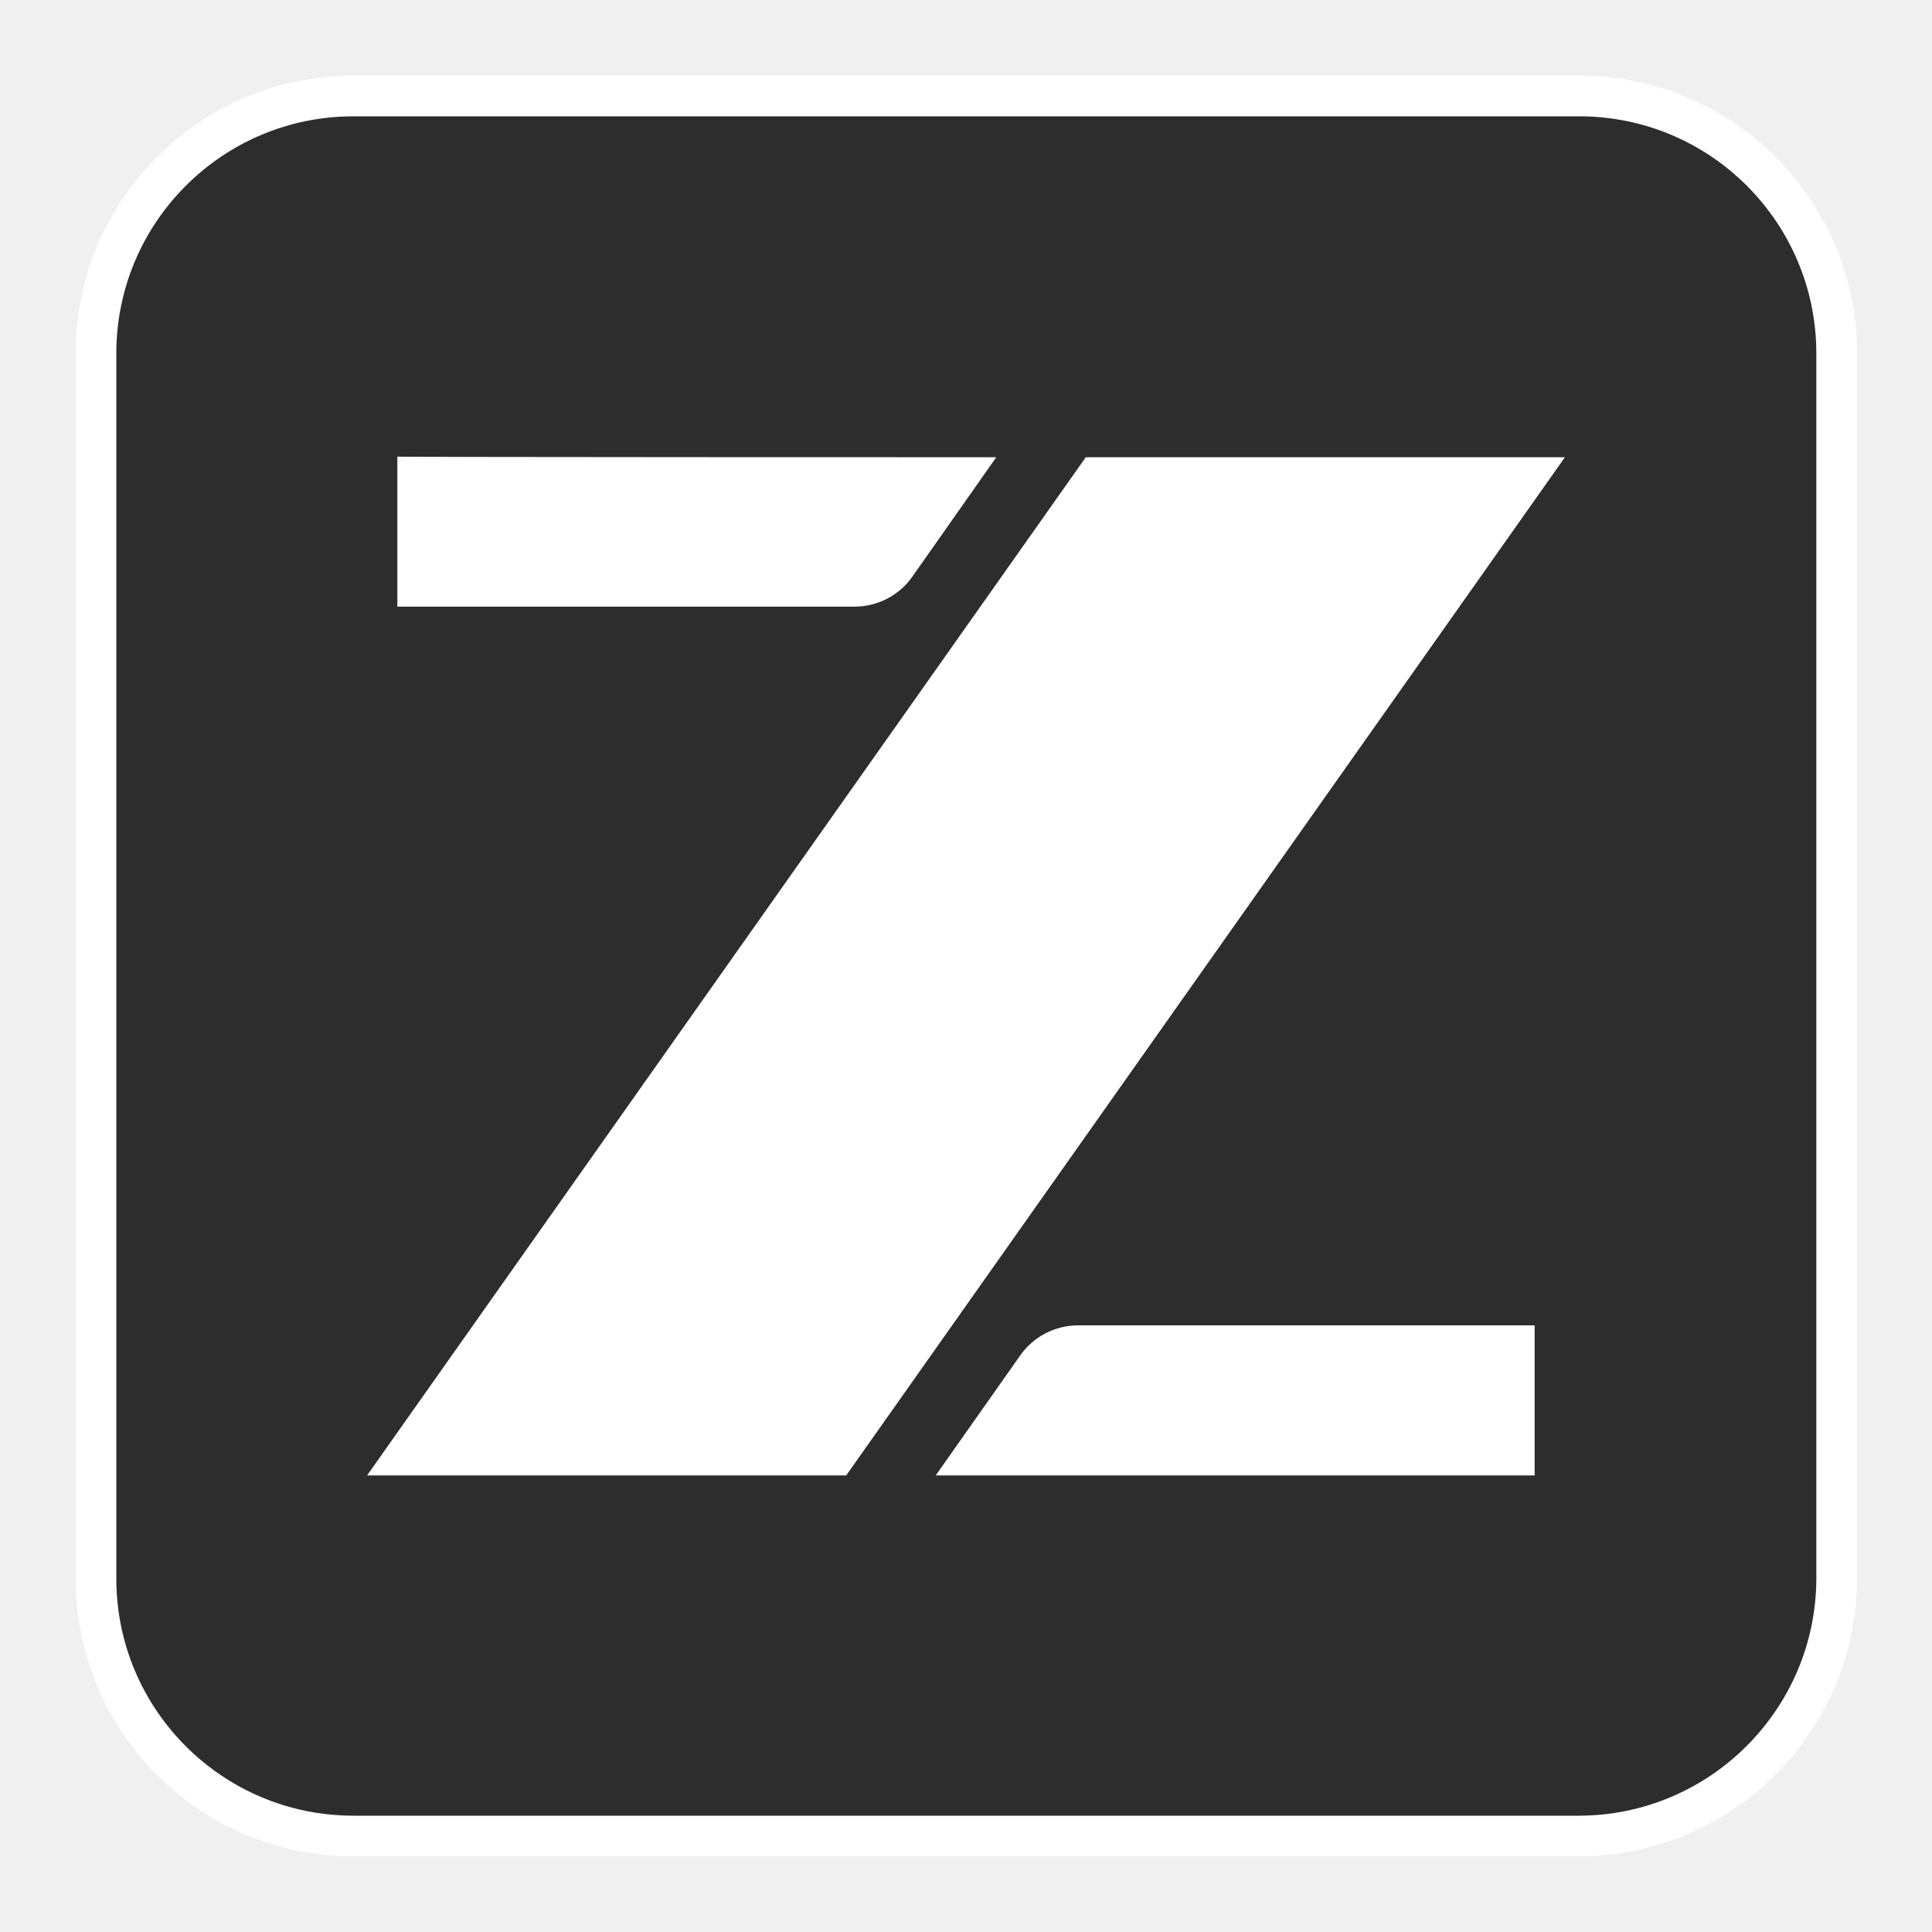
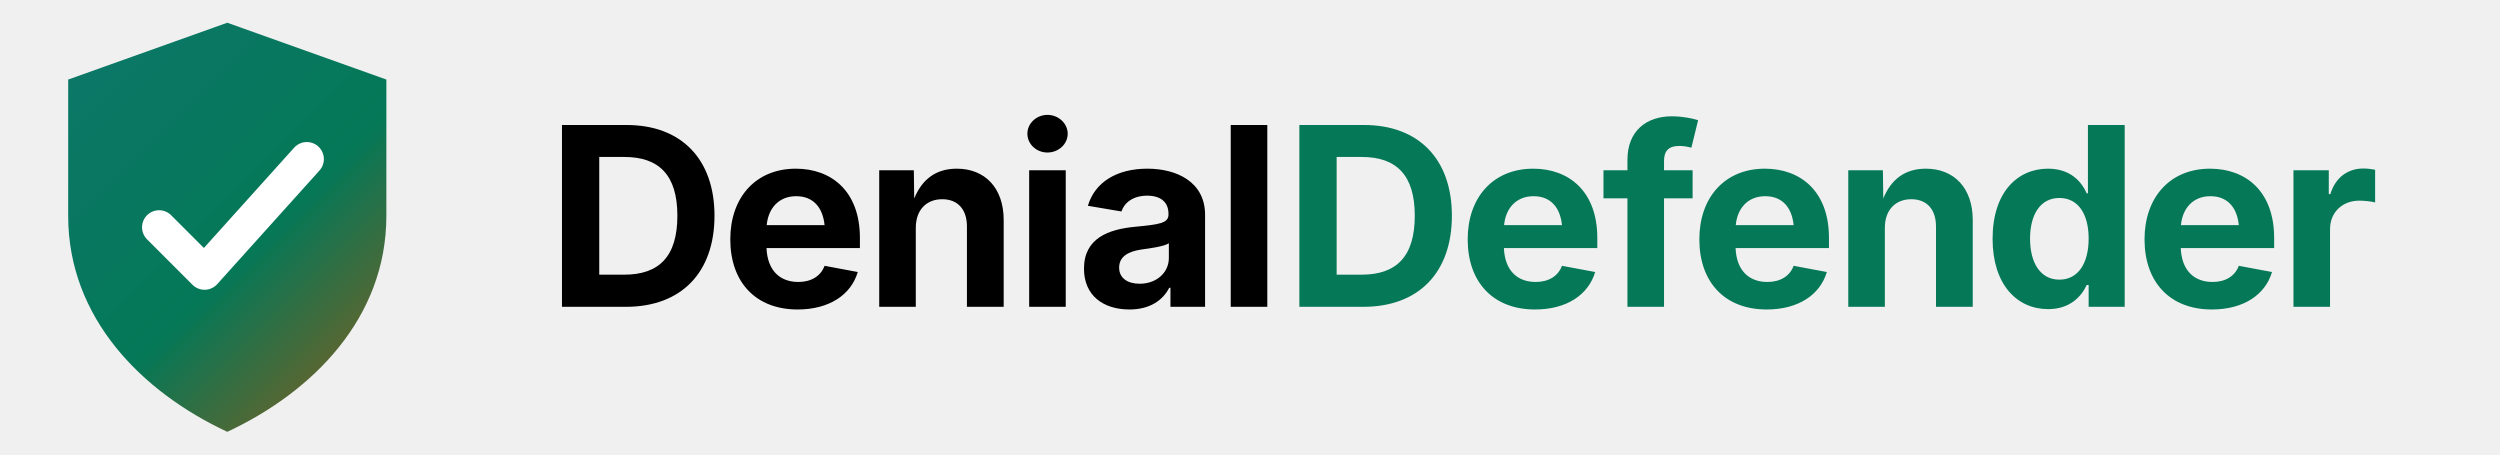
- <svg xmlns="http://www.w3.org/2000/svg" version="1.1" x="0px" y="0px" viewBox="0 0 30 30" style="enable-background:new 0 0 30 30;" xml:space="preserve">
+ <svg xmlns="http://www.w3.org/2000/svg" viewBox="0 0 220 40" fill="none">
  <defs>
-     <style type="text/css">
-     .st194{fill:#2D2D2D;stroke:#FFFFFF;stroke-width:0.632;stroke-miterlimit:10;}
-     .st23{fill:#FFFFFF;}
- 
-     .z-breathe {
-       animation: breathe 2.5s ease-in-out infinite;
-     }
- 
-     @keyframes breathe {
-       0%, 100% { opacity: 0.7; }
-       50% { opacity: 1; }
-     }
-   </style>
+     <linearGradient id="dd-logo-grad" x1="0" y1="0" x2="40" y2="40" gradientUnits="userSpaceOnUse">
+       <stop offset="0" stop-color="#0f766e" />
+       <stop offset="0.55" stop-color="#047857" />
+       <stop offset="1" stop-color="#b45309" />
+     </linearGradient>
  </defs>
-   <g>
-     <path class="st194" d="M24.51,28.51H5.49c-2.21,0-4-1.79-4-4V5.49c0-2.21,1.79-4,4-4h19.03c2.21,0,4,1.79,4,4v19.03     C28.51,26.72,26.72,28.51,24.51,28.51z" />
-     <g class="z-breathe">
-       <path class="st23" d="M15.47,7.1l-1.3,1.85c-0.2,0.29-0.54,0.47-0.9,0.47h-7.1V7.09C6.16,7.1,15.47,7.1,15.47,7.1z" />
-       <polygon class="st23" points="24.3,7.1 13.14,22.91 5.7,22.91 16.86,7.1" />
-       <path class="st23" d="M14.53,22.91l1.31-1.86c0.2-0.29,0.54-0.47,0.9-0.47h7.09v2.33H14.53z" />
-     </g>
-   </g>
+   <path d="M20 2 L34 7 V19 C34 28 27.5 34.5 20 38 C12.5 34.5 6 28 6 19 V7 Z" fill="url(#dd-logo-grad)" />
+   <path d="M14 20 L18 24 L27 14" stroke="#fff" stroke-width="3" stroke-linecap="round" stroke-linejoin="round" />
+   <text x="48" y="27" font-family="ui-sans-serif, system-ui, -apple-system, 'Segoe UI', sans-serif" font-size="22" font-weight="700" letter-spacing="-0.5" fill="currentColor">
+     Denial<tspan fill="#047857">Defender</tspan>
+   </text>
</svg>
